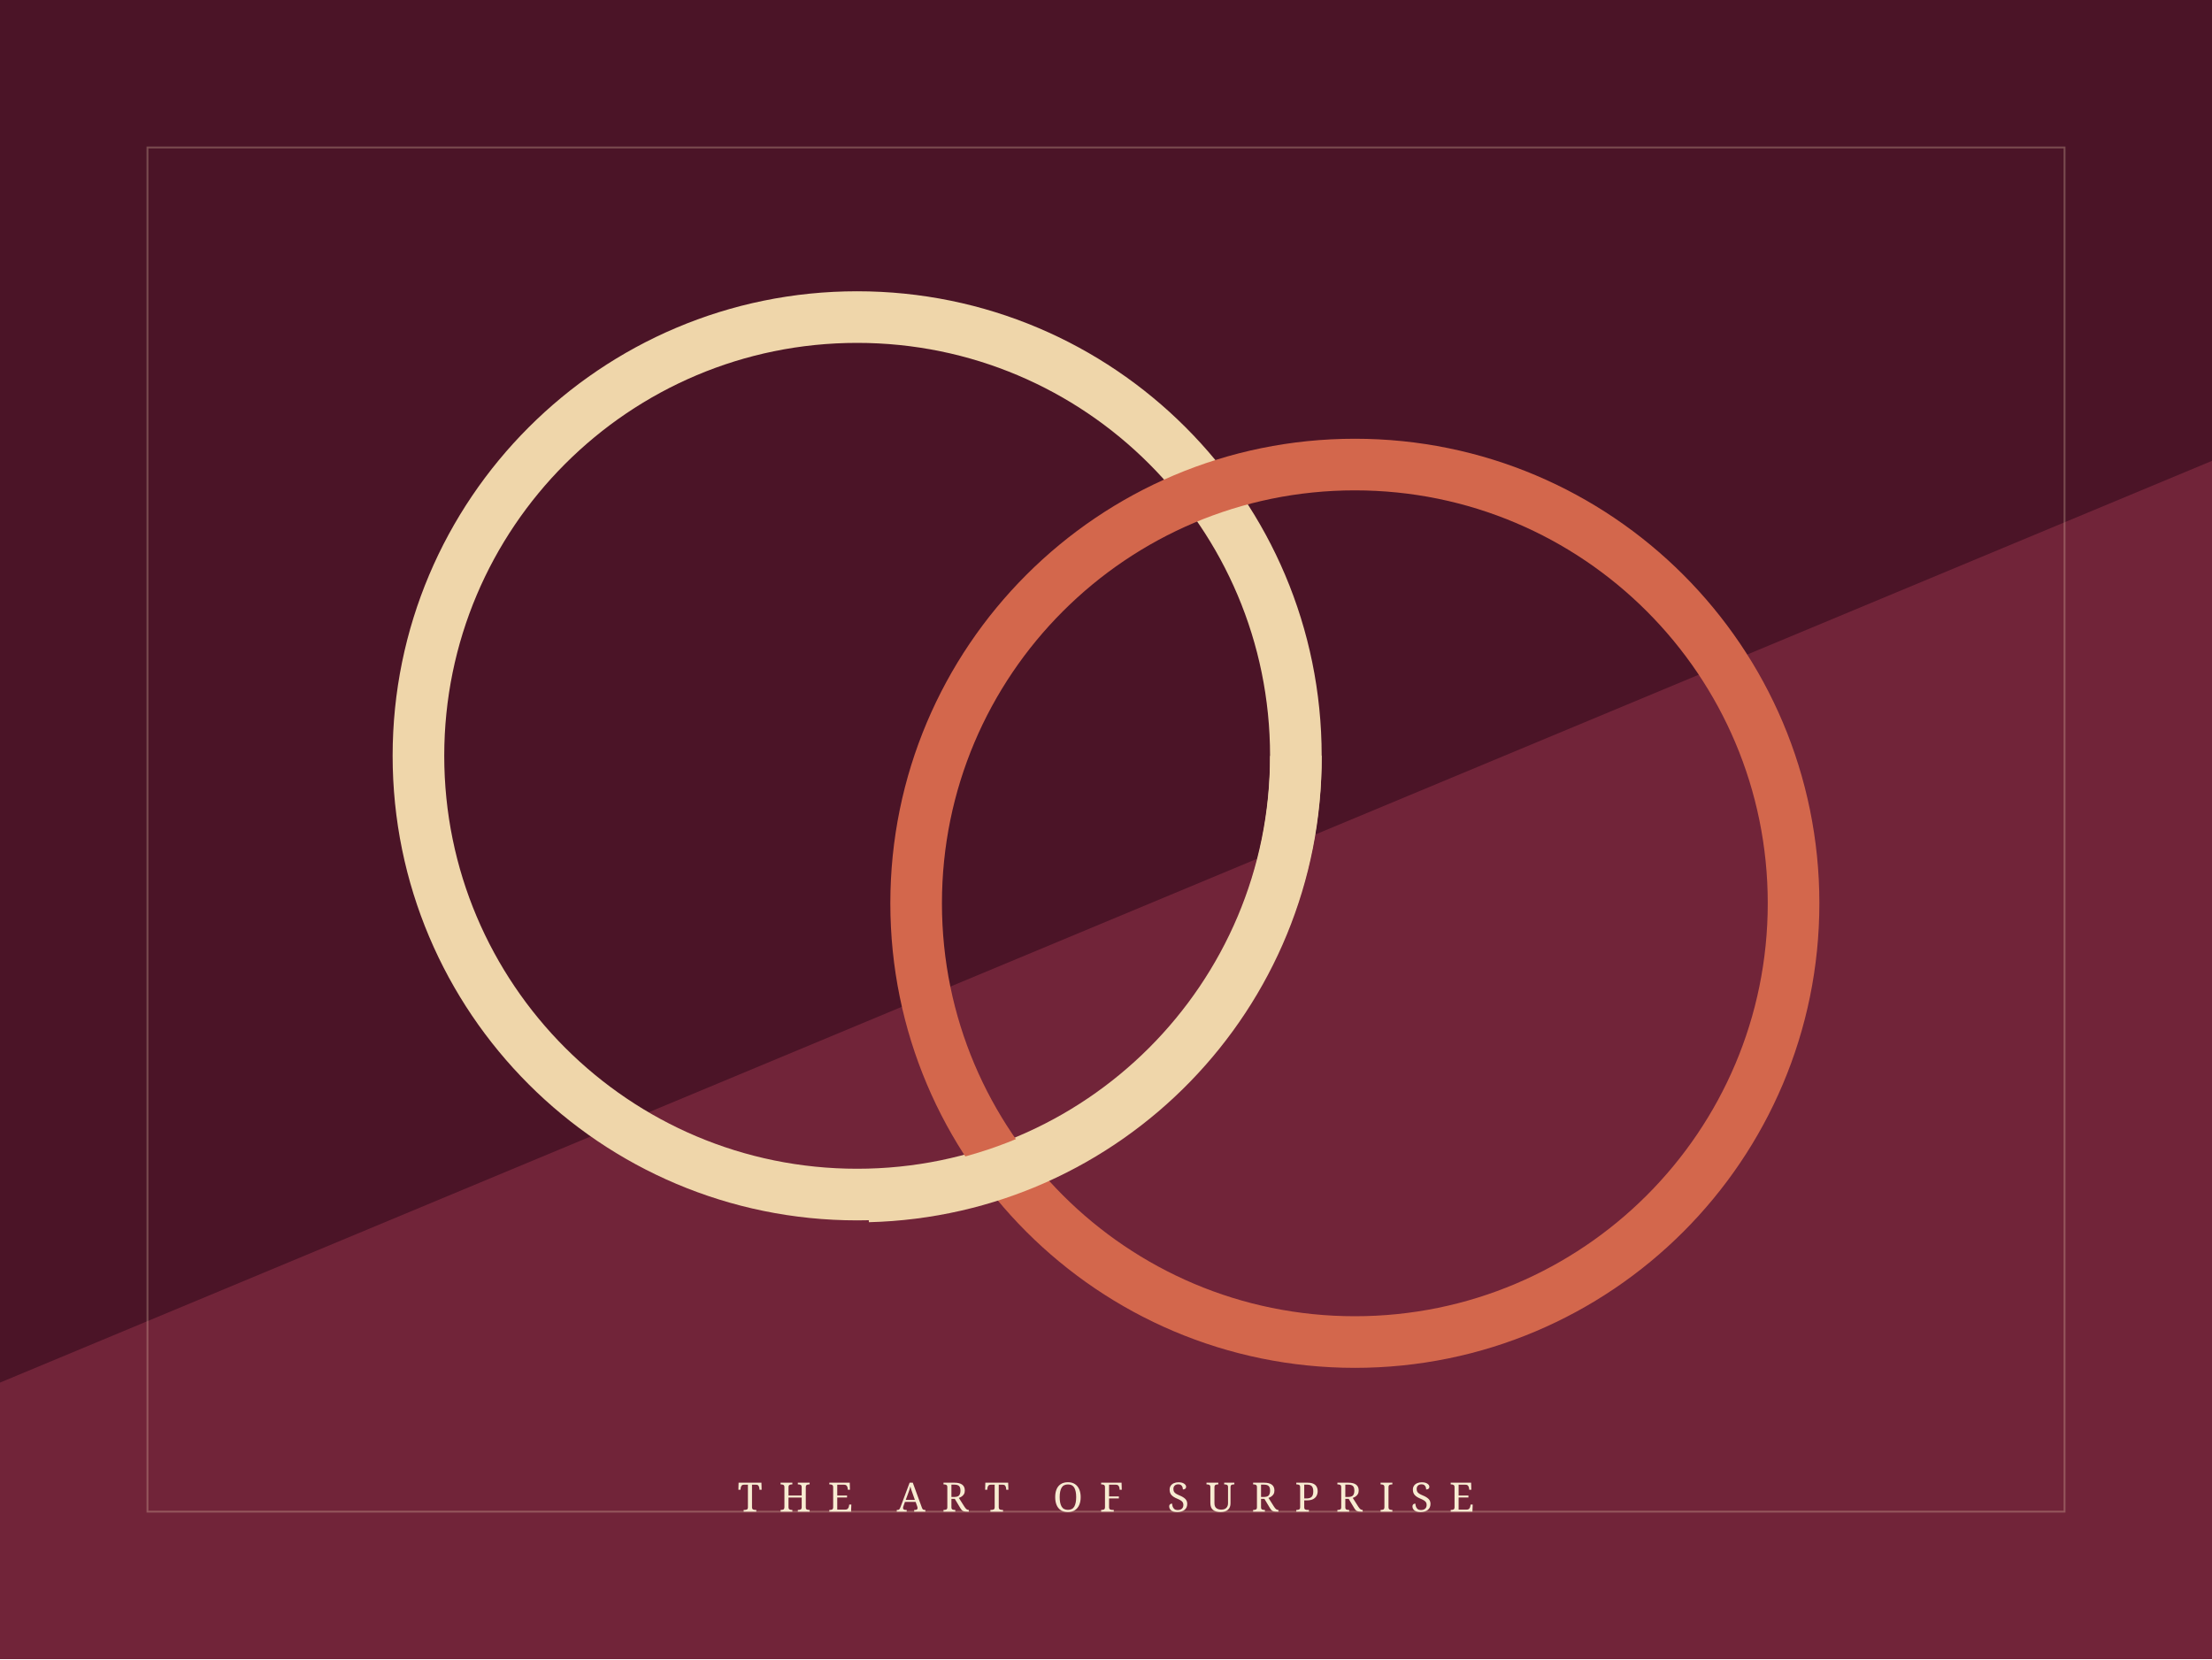
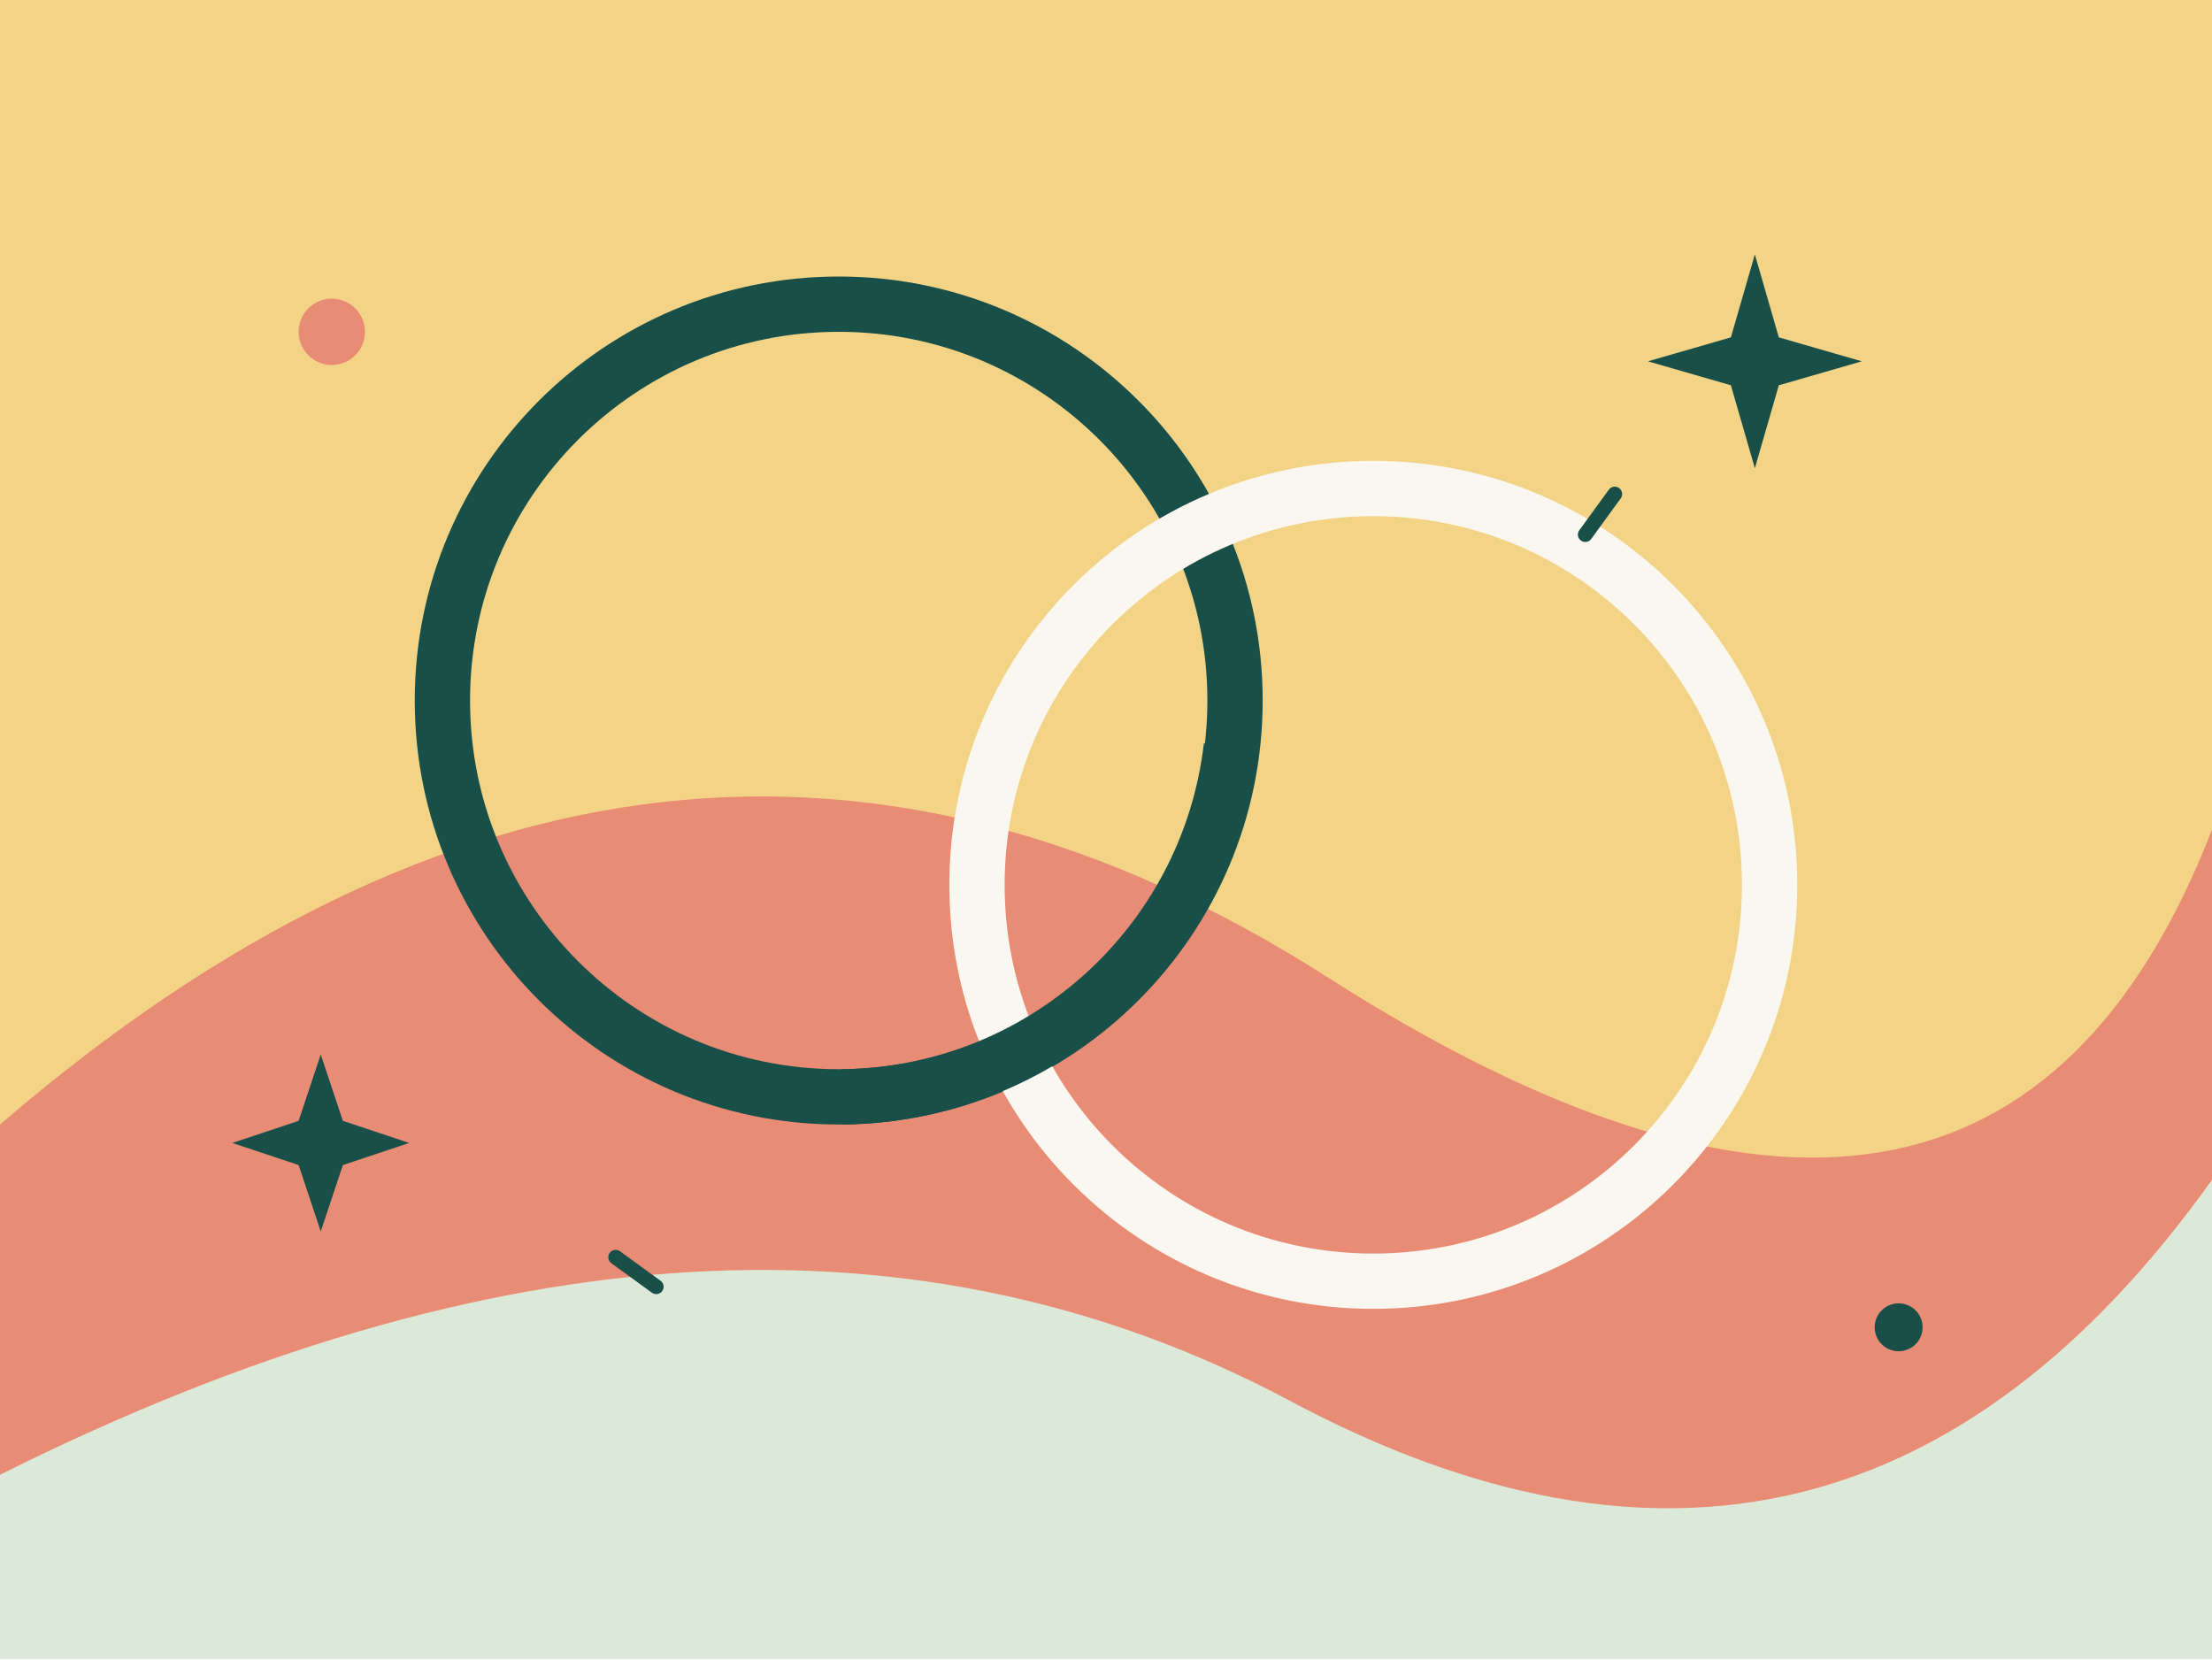
- <svg xmlns="http://www.w3.org/2000/svg" viewBox="0 0 1200 900">
-   <path fill="#4b1427" d="M0 0h1200v900H0z" />
-   <path d="M0 750 1200 250v650H0" fill="#712439" />
-   <circle cx="465" cy="410" r="238" fill="none" stroke="#efd6aa" stroke-width="28" />
-   <circle cx="735" cy="490" r="238" fill="none" stroke="#d3674c" stroke-width="28" />
-   <path d="M471 649a238 238 0 0 0 232-239" fill="none" stroke="#efd6aa" stroke-width="28" />
-   <path d="M80 80h1040v740H80z" fill="none" stroke="#eacdae" stroke-opacity=".3" />
-   <text x="600" y="820" fill="#f8ecd2" font-family="Georgia,serif" font-size="22" text-anchor="middle" letter-spacing="9">THE ART OF SURPRISE</text>
+ <svg xmlns="http://www.w3.org/2000/svg" viewBox="0 0 1200 900" fill="none">
+   <path fill="#F3D486" d="M0 0h1200v900H0z" />
+   <path d="M0 610q360-310 720-80t480-80v450H0Z" fill="#E98C75" />
+   <path d="M0 800q400-200 700-40t500-120v260H0Z" fill="#DDE9D8" />
+   <g stroke-width="30">
+     <circle cx="455" cy="380" r="215" stroke="#194F49" />
+     <circle cx="745" cy="480" r="215" stroke="#FAF7F0" />
+     <path d="M457 595a215 215 0 0 0 211-190" stroke="#194F49" />
+   </g>
+   <path d="m952 138 13 45 45 13-45 13-13 45-13-45-45-13 45-13ZM174 572l12 36 36 12-36 12-12 36-12-36-36-12 36-12Z" fill="#194F49" />
+   <circle cx="180" cy="180" r="18" fill="#E98C75" />
+   <circle cx="1030" cy="720" r="13" fill="#194F49" />
+   <path d="m860 290 16-22m-520 430-22-16" stroke="#194F49" stroke-width="8" stroke-linecap="round" />
</svg>
